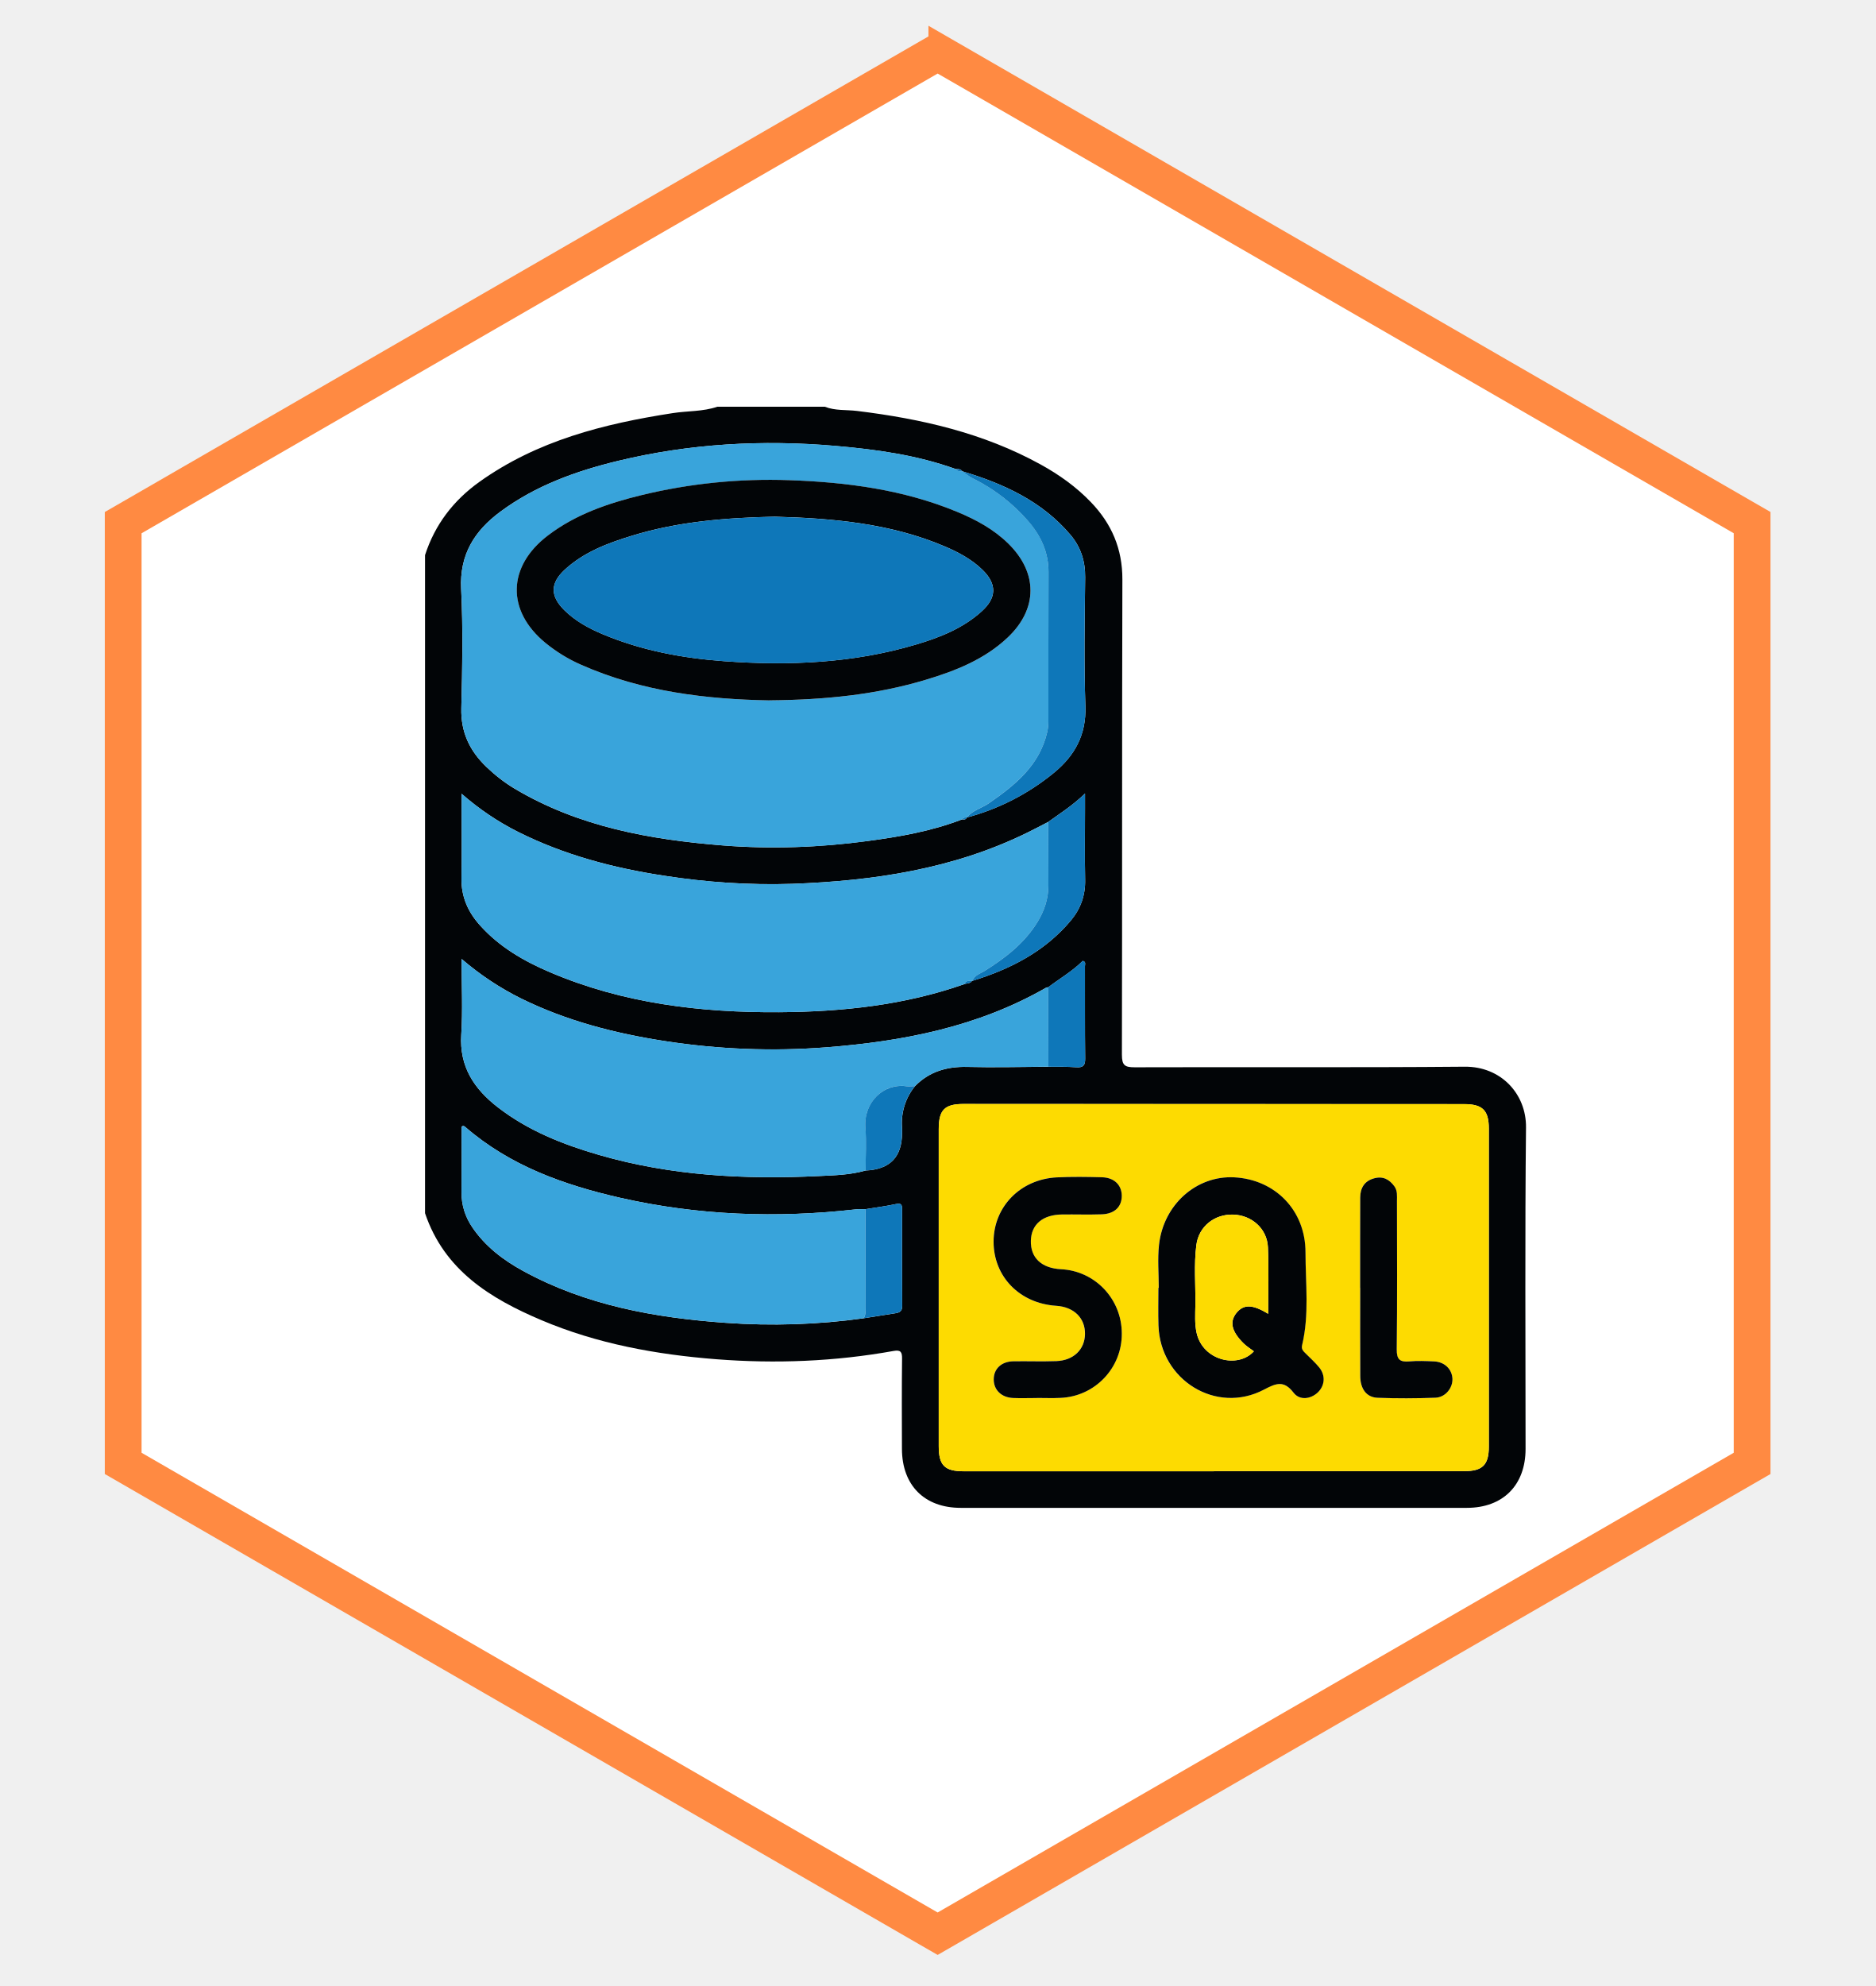
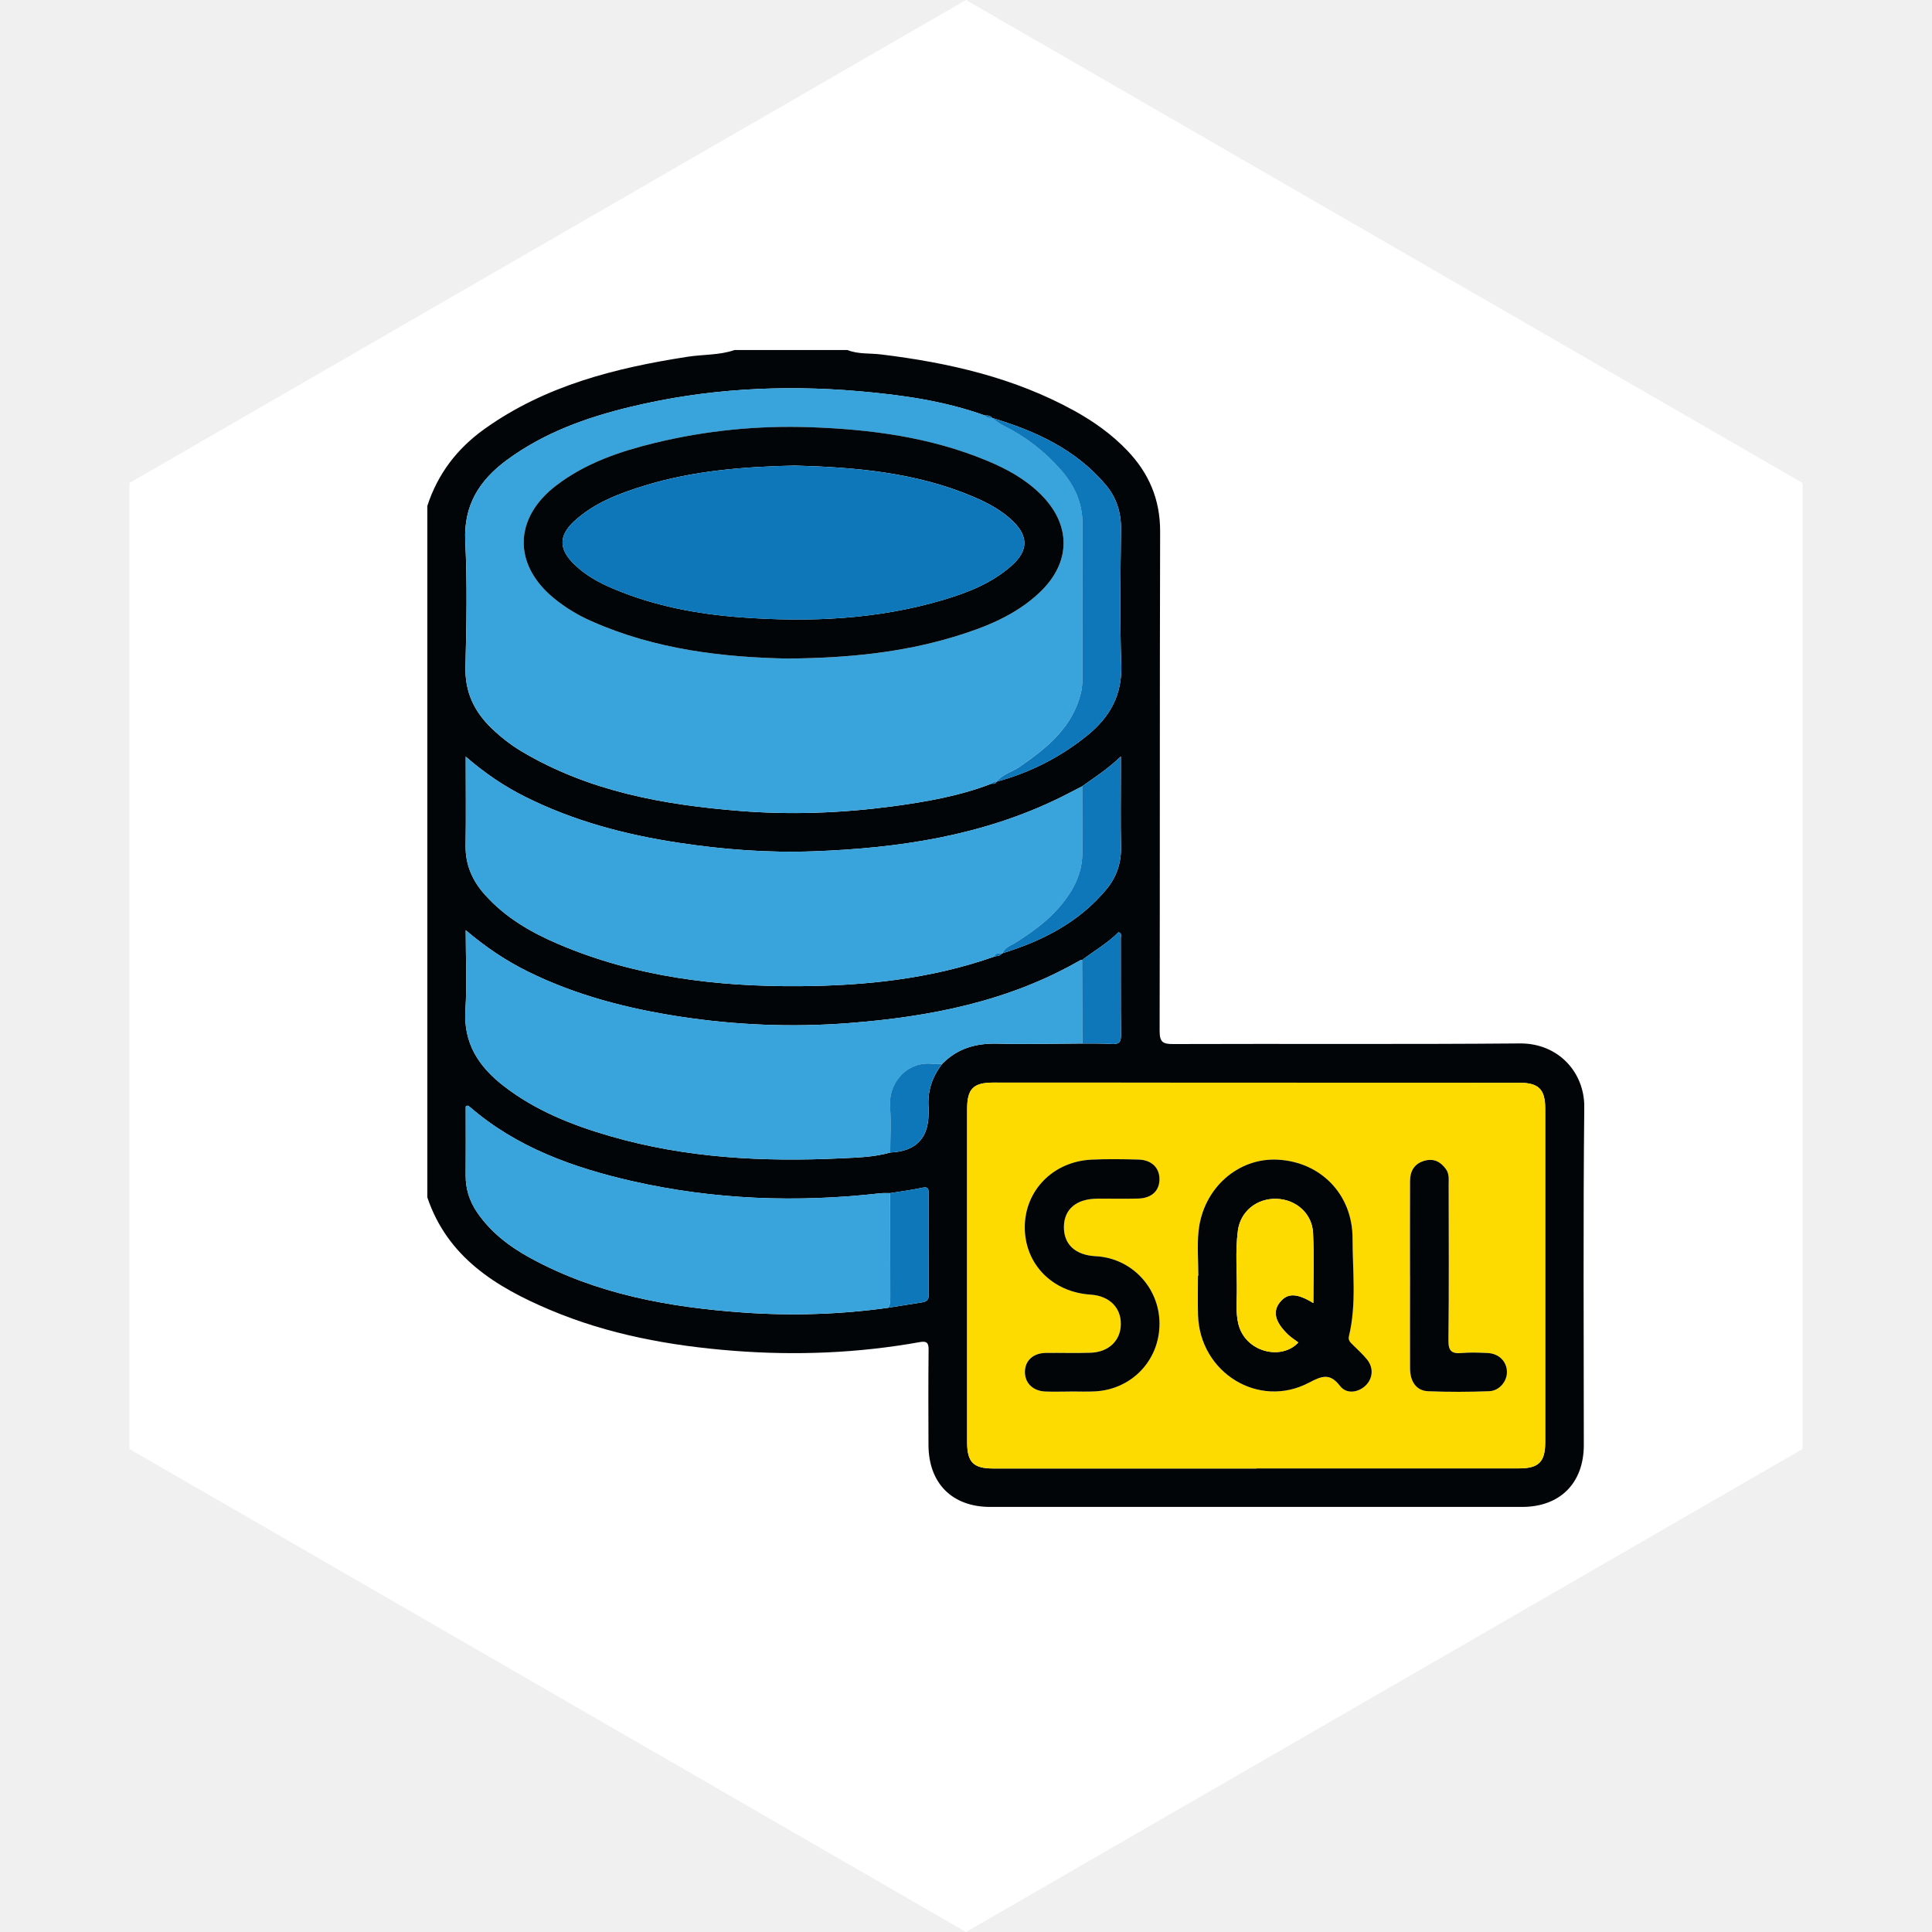
- <svg xmlns="http://www.w3.org/2000/svg" width="51" height="54" fill="none">
-   <path fill="#fff" stroke="#FF8A42" d="m25.75 1.567-.25-.144-.25.144-21.65 12.5-.25.144V39.79l.25.144 21.65 12.5.25.144.25-.144 21.65-12.5.25-.144V14.21l-.25-.144-21.65-12.5Z" />
-   <g clip-path="url(#a)">
-     <path fill="#020507" d="M22.432 11.059c.28.112.58.079.871.114 1.746.213 3.439.598 4.995 1.455.505.278.972.61 1.372 1.028.563.587.856 1.267.854 2.1-.013 4.306-.003 8.614-.013 12.921 0 .29.078.344.352.343 2.99-.01 5.981.01 8.971-.016.986-.009 1.676.74 1.667 1.65-.031 2.914-.012 5.828-.012 8.742 0 .986-.614 1.603-1.597 1.603H26.127c-.984 0-1.594-.61-1.598-1.601-.003-.82-.006-1.638.003-2.456.003-.18-.038-.243-.225-.21-1.6.288-3.21.352-4.828.226-1.634-.128-3.237-.419-4.754-1.062-1.394-.59-2.643-1.36-3.166-2.909V15.094c.268-.828.769-1.483 1.475-1.989 1.575-1.126 3.387-1.582 5.26-1.872.405-.063.821-.039 1.215-.174h2.923Zm3.86 11.17h-.002a6.28 6.28 0 0 0 2.364-1.21c.573-.467.89-1.036.864-1.815-.04-1.167-.019-2.338-.006-3.506.004-.442-.12-.825-.4-1.156-.779-.919-1.821-1.39-2.941-1.728h.001c-.046-.06-.11-.066-.178-.059-1.058-.382-2.163-.535-3.272-.63-1.987-.173-3.963-.064-5.906.405-1.144.276-2.245.67-3.207 1.382-.706.522-1.114 1.167-1.068 2.1.053 1.079.032 2.162.005 3.243-.017.655.229 1.165.686 1.602.234.223.485.42.76.585 1.746 1.04 3.682 1.388 5.669 1.546 1.314.105 2.625.054 3.93-.12.873-.116 1.741-.267 2.57-.587.052.006.104.011.13-.05v-.001Zm-2.805 13.615.862-.136c.112-.018.188-.05.187-.198a209.46 209.46 0 0 1-.003-2.629c0-.12-.02-.174-.163-.143-.275.059-.555.095-.832.14-.088 0-.176-.005-.262.005-2.152.244-4.291.166-6.405-.314-1.533-.348-2.998-.87-4.214-1.923-.028-.024-.06-.05-.104-.008 0 .59.004 1.183-.001 1.778-.003.352.098.668.294.957.353.52.84.89 1.381 1.185 1.713.937 3.585 1.273 5.504 1.41 1.255.09 2.51.05 3.757-.123Zm5.018-9c-.019.004-.04.003-.056.012-1.851 1.063-3.885 1.459-5.978 1.621a19.08 19.08 0 0 1-4.39-.17c-1.355-.209-2.672-.548-3.91-1.158a7.811 7.811 0 0 1-1.617-1.075c0 .722.033 1.394-.01 2.061-.054.863.345 1.467.985 1.965.825.641 1.777 1.019 2.768 1.305 1.955.566 3.958.67 5.975.572.423-.02.853-.03 1.267-.15.662-.028.993-.367.993-1.02 0-.048.003-.096 0-.144a1.588 1.588 0 0 1 .353-1.131c.39-.398.868-.535 1.419-.522.735.018 1.47-.001 2.207-.005.253.004.506-.003.757.014.19.013.247-.046.244-.24-.01-.836-.003-1.672-.006-2.508 0-.048.035-.12-.06-.144-.279.28-.625.479-.94.718v-.001Zm.002-4.495c-.189.097-.376.197-.567.29-2.018.992-4.185 1.313-6.4 1.393a18.699 18.699 0 0 1-3.49-.223c-1.375-.209-2.709-.563-3.96-1.189a7.304 7.304 0 0 1-1.537-1.038c0 .799.01 1.546-.003 2.294-.009.507.178.925.51 1.291.524.583 1.187.966 1.896 1.268 1.991.85 4.093 1.1 6.233 1.087 1.714-.011 3.41-.19 5.042-.765.069-.024.154-.01.202-.084l.014-.004c1.036-.32 1.977-.8 2.684-1.65.26-.314.39-.682.38-1.103-.013-.642-.003-1.284-.003-1.926v-.414c-.341.33-.679.541-1 .772v.001Zm4.506 17.655v-.002h6.807c.498 0 .67-.17.67-.665v-8.65c0-.495-.17-.665-.67-.665l-13.613-.004c-.519 0-.677.162-.677.684v8.621c0 .52.16.682.677.682h6.806v-.001Z" />
-     <path fill="#FDDB01" d="M33.013 40.004h-6.807c-.516 0-.677-.163-.677-.681V30.7c0-.522.158-.684.677-.684 4.538 0 9.076.002 13.613.004.5 0 .67.17.67.665v8.65c0 .495-.171.665-.67.665h-6.806v.002Zm-1.5-4.987H31.5c0 .34-.009.682.002 1.023.05 1.489 1.571 2.427 2.87 1.743.334-.175.542-.257.805.086.163.212.46.175.653-.004a.484.484 0 0 0 .046-.681c-.11-.136-.241-.254-.365-.378-.063-.062-.128-.117-.104-.222.201-.837.094-1.688.094-2.531 0-1.144-.824-1.984-1.938-2.041-1.026-.053-1.926.739-2.045 1.837-.042.385-.007.778-.007 1.168Zm-3.32 2.996v-.002c.214 0 .43.01.642-.002a1.74 1.74 0 0 0 1.672-1.754 1.742 1.742 0 0 0-1.65-1.744c-.533-.027-.836-.311-.825-.774.012-.444.323-.708.851-.715.36-.005.72.008 1.08-.004.351-.012.548-.211.542-.517-.006-.286-.208-.482-.54-.49-.408-.011-.818-.019-1.226.001-.988.05-1.717.798-1.72 1.745-.002.955.71 1.684 1.706 1.748.48.03.787.332.78.768-.006.42-.311.72-.78.735-.389.014-.778-.001-1.167.006-.324.005-.534.204-.535.49 0 .289.207.494.528.508.214.009.428.001.642.001Zm8.797-2.997c0 .798-.002 1.597 0 2.396.002.349.17.58.472.593.525.02 1.052.018 1.577-.002.27-.01.47-.266.459-.516-.012-.262-.214-.459-.5-.471-.223-.01-.448-.02-.671 0-.258.022-.348-.048-.344-.33.017-1.343.008-2.688.007-4.032 0-.135.017-.274-.07-.396-.136-.19-.31-.286-.551-.22-.266.073-.377.265-.378.522-.005.818-.002 1.637-.002 2.455h.001Z" />
-     <path fill="#39A4DB" d="M26.162 22.28c-.829.32-1.697.472-2.57.588a18.571 18.571 0 0 1-3.93.12c-1.986-.16-3.922-.505-5.668-1.547a4.246 4.246 0 0 1-.761-.585c-.458-.437-.703-.947-.687-1.602.028-1.08.049-2.164-.004-3.242-.046-.934.361-1.578 1.068-2.101.962-.71 2.063-1.106 3.207-1.382 1.944-.468 3.918-.578 5.906-.406 1.11.097 2.215.25 3.271.632.047.058.11.068.18.058h-.002c.095.065.184.143.287.194.575.284 1.072.67 1.495 1.149.35.397.564.853.561 1.4-.005 1.325 0 2.65-.002 3.975 0 .126-.003.25-.033.376-.21.908-.872 1.438-1.586 1.932-.197.137-.447.192-.603.39h.002c-.056-.014-.098.007-.13.05l-.002.002Zm-5.239-3.236c1.514-.014 2.902-.154 4.253-.56.814-.244 1.6-.554 2.229-1.15.826-.782.823-1.763.013-2.556-.396-.387-.871-.646-1.377-.855-1.465-.609-3.01-.812-4.578-.866-1.355-.046-2.7.088-4.018.407-.907.22-1.786.52-2.545 1.097-1.104.84-1.131 2.047-.063 2.923.295.243.62.437.967.592 1.666.739 3.432.938 5.119.968Z" />
-     <path fill="#39A4DB" d="M26.231 26.757c-1.632.575-3.328.753-5.042.765-2.14.014-4.241-.238-6.233-1.087-.71-.302-1.372-.685-1.896-1.268-.332-.367-.519-.784-.51-1.291.012-.748.003-1.495.003-2.294.492.427.993.766 1.537 1.038 1.252.626 2.585.98 3.96 1.19 1.157.175 2.32.264 3.49.222 2.215-.08 4.38-.4 6.4-1.392.191-.094.378-.194.567-.29l.005 1.724c0 .36-.107.688-.294.992-.355.58-.876.98-1.441 1.334-.12.075-.273.114-.329.269l-.014.004c-.081-.005-.166-.02-.202.084h-.001Z" />
-     <path fill="#39A4DB" d="M23.539 31.827c-.414.12-.844.13-1.267.15-2.018.097-4.02-.006-5.975-.572-.99-.286-1.943-.664-2.768-1.305-.64-.497-1.039-1.102-.984-1.965.042-.667.008-1.339.008-2.06.52.44 1.044.792 1.618 1.074 1.238.61 2.554.949 3.91 1.158 1.456.225 2.922.284 4.39.17 2.093-.162 4.127-.558 5.978-1.62.015-.01.037-.01.057-.013l.005 2.16c-.735.004-1.472.023-2.207.005-.551-.013-1.029.125-1.42.522-.077.002-.156.014-.231.003-.622-.086-1.171.436-1.116 1.13.03.385.004.774.004 1.162h-.002Z" />
-     <path fill="#39A4DB" d="M23.487 35.844a18.04 18.04 0 0 1-3.757.123c-1.919-.137-3.79-.473-5.504-1.41-.541-.296-1.028-.666-1.381-1.185a1.636 1.636 0 0 1-.294-.957c.006-.595.002-1.188.002-1.777.043-.043.075-.017.103.007 1.216 1.053 2.68 1.576 4.214 1.924 2.113.48 4.253.557 6.405.313.087-.01.174-.003.262-.005l.004 2.685c0 .098.002.196-.054.282Z" />
-     <path fill="#0E77B9" d="M26.29 22.231c.157-.199.406-.254.603-.39.714-.494 1.375-1.024 1.586-1.932.03-.127.033-.25.033-.376.002-1.325-.003-2.65.003-3.975.002-.547-.212-1.002-.562-1.4a4.82 4.82 0 0 0-1.495-1.15c-.102-.05-.191-.127-.287-.193 1.12.337 2.163.81 2.94 1.728.28.33.405.714.4 1.156-.012 1.17-.033 2.339.007 3.506.027.779-.291 1.347-.864 1.815-.701.573-1.49.975-2.364 1.211ZM26.447 26.669c.057-.155.209-.194.33-.269.564-.353 1.085-.753 1.44-1.333.187-.306.295-.633.294-.993l-.004-1.725c.321-.23.659-.442 1-.772v.414c0 .642-.01 1.283.004 1.925.01.422-.12.79-.381 1.104-.707.85-1.648 1.33-2.683 1.65v-.001ZM23.488 35.845c.056-.087.053-.184.053-.282-.002-.896-.003-1.79-.003-2.686.277-.045.557-.08.832-.14.145-.03.164.022.163.143-.003.877-.005 1.754.003 2.63.001.149-.075.18-.187.197l-.861.137ZM28.51 29.005l-.005-2.161c.316-.24.662-.438.941-.718.095.024.06.096.06.144.003.836-.004 1.672.006 2.508.003.194-.056.253-.244.24-.251-.017-.504-.01-.757-.013ZM23.54 31.827c0-.388.026-.777-.005-1.162-.054-.695.494-1.216 1.116-1.13.076.01.155-.002.232-.003a1.592 1.592 0 0 0-.353 1.131c.004.048 0 .097 0 .145 0 .652-.33.991-.992 1.019h.001Z" />
-     <path fill="#0E77B9" d="M26.172 12.815c-.068.01-.131 0-.178-.059.068-.007.132-.002.178.059ZM26.231 26.757c.036-.104.121-.089.202-.084-.047.075-.133.06-.202.084ZM26.161 22.28c.034-.042.075-.064.13-.05-.026.061-.077.056-.13.05Z" />
-     <path fill="#020507" d="M31.513 35.017c0-.39-.035-.783.007-1.168.12-1.098 1.02-1.89 2.046-1.837 1.113.058 1.939.898 1.938 2.041 0 .843.107 1.694-.094 2.53-.025.106.04.16.103.223.124.124.256.242.366.378.177.218.151.499-.046.682-.194.179-.49.215-.653.003-.264-.343-.471-.261-.805-.085-1.298.683-2.821-.256-2.87-1.744-.011-.34-.002-.682-.002-1.023h.01Zm2.976.706c0-.61.02-1.21-.007-1.809-.022-.506-.439-.873-.944-.889-.509-.015-.935.321-1.002.826-.07.541-.019 1.088-.027 1.633-.004.252-.022.507.033.756.167.755 1.122.981 1.558.502-.09-.069-.193-.13-.275-.21-.332-.326-.393-.592-.2-.831.194-.242.438-.24.864.022ZM28.194 38.013c-.214 0-.428.008-.642-.001-.32-.014-.528-.22-.527-.507 0-.287.21-.486.534-.491.39-.006.779.009 1.168-.005.468-.017.774-.315.78-.736.006-.436-.3-.736-.78-.768-.997-.064-1.708-.793-1.706-1.748.003-.947.731-1.694 1.72-1.744.407-.02.817-.014 1.226-.003.331.009.533.205.54.492.006.305-.19.503-.542.516-.36.012-.72 0-1.08.004-.528.006-.84.27-.85.715-.012.463.29.747.823.774.924.046 1.648.81 1.65 1.744a1.738 1.738 0 0 1-1.671 1.754c-.213.011-.428.002-.642.002v.002ZM36.99 35.016c0-.818-.001-1.637.002-2.455.002-.258.113-.45.379-.522.24-.066.414.029.552.22.086.121.068.261.068.396.002 1.344.01 2.688-.006 4.032-.003.281.086.352.344.33.221-.02.447-.01.671 0 .285.012.487.209.5.47.011.25-.189.506-.46.517-.524.02-1.051.022-1.576.002-.304-.012-.47-.244-.471-.593-.004-.799-.001-1.598-.001-2.397h-.001ZM20.923 19.044c-1.687-.03-3.453-.23-5.12-.969a4.206 4.206 0 0 1-.966-.591c-1.07-.876-1.041-2.083.063-2.924.758-.577 1.638-.876 2.545-1.097 1.319-.32 2.663-.454 4.018-.407 1.568.054 3.113.257 4.578.866.506.21.981.468 1.377.855.81.793.813 1.775-.013 2.557-.63.596-1.415.905-2.23 1.15-1.35.406-2.738.545-4.252.559Zm.124-4.995c-1.305.03-2.6.13-3.857.516-.662.203-1.308.444-1.829.923-.402.37-.4.719-.016 1.101.303.3.671.498 1.057.66 1.049.439 2.152.645 3.28.728 1.768.13 3.519.057 5.23-.452.645-.191 1.27-.438 1.78-.897.416-.372.423-.743.036-1.126-.296-.292-.656-.483-1.032-.644-1.486-.633-3.059-.767-4.648-.81l-.001.001Z" />
-     <path fill="#FDDB01" d="M34.489 35.723c-.426-.26-.67-.264-.865-.022-.192.24-.13.505.202.83.083.082.184.143.274.212-.436.479-1.391.253-1.557-.503-.055-.25-.038-.503-.034-.756.009-.544-.044-1.091.027-1.633.066-.504.493-.841 1.002-.825.505.015.922.382.945.889.025.598.006 1.198.006 1.81v-.002Z" />
-     <path fill="#0E77B9" d="M21.047 14.05c1.589.042 3.162.176 4.648.809.378.16.738.352 1.032.644.387.383.38.753-.035 1.126-.51.459-1.136.705-1.78.897-1.712.509-3.463.582-5.23.452-1.128-.083-2.232-.29-3.28-.729-.387-.161-.755-.358-1.057-.66-.384-.381-.387-.73.015-1.1.521-.48 1.167-.72 1.83-.923 1.257-.386 2.552-.486 3.856-.517h.001Z" />
+ <svg xmlns="http://www.w3.org/2000/svg" width="50" height="50" viewBox="0 0 50 50" fill="none">
+   <path d="M25 0L46.651 12.5V37.5L25 50L3.349 37.5V12.5L25 0Z" fill="white" />
+   <g clip-path="url(#clip0_34_1401)">
+     <path d="M21.932 9.059C22.212 9.171 22.513 9.137 22.803 9.173C24.549 9.386 26.242 9.771 27.798 10.628C28.303 10.906 28.77 11.238 29.17 11.656C29.733 12.243 30.026 12.923 30.024 13.755C30.011 18.062 30.021 22.37 30.011 26.677C30.011 26.967 30.089 27.021 30.363 27.02C33.353 27.009 36.344 27.03 39.334 27.004C40.32 26.995 41.01 27.744 41.001 28.655C40.97 31.568 40.989 34.482 40.989 37.396C40.989 38.382 40.374 38.999 39.392 38.999C34.804 38.999 30.216 38.999 25.627 38.999C24.643 38.999 24.033 38.389 24.029 37.398C24.026 36.579 24.023 35.76 24.032 34.942C24.035 34.762 23.994 34.699 23.807 34.733C22.207 35.02 20.597 35.084 18.979 34.958C17.345 34.83 15.742 34.539 14.225 33.896C12.831 33.306 11.582 32.536 11.059 30.988V13.094C11.327 12.266 11.828 11.611 12.534 11.105C14.109 9.979 15.921 9.523 17.794 9.233C18.199 9.17 18.615 9.195 19.009 9.059H21.932ZM25.792 20.23H25.79C26.663 19.994 27.453 19.592 28.154 19.02C28.727 18.552 29.044 17.983 29.018 17.204C28.978 16.037 28.999 14.866 29.012 13.698C29.016 13.256 28.892 12.873 28.611 12.542C27.833 11.623 26.791 11.152 25.671 10.814H25.672C25.626 10.753 25.562 10.748 25.494 10.755C24.436 10.373 23.331 10.22 22.222 10.124C20.235 9.952 18.259 10.061 16.316 10.53C15.172 10.806 14.071 11.201 13.109 11.912C12.403 12.434 11.995 13.079 12.041 14.012C12.094 15.091 12.073 16.174 12.046 17.255C12.029 17.91 12.274 18.42 12.732 18.857C12.966 19.08 13.217 19.277 13.493 19.442C15.238 20.483 17.174 20.83 19.161 20.988C20.475 21.093 21.786 21.042 23.091 20.869C23.965 20.752 24.832 20.601 25.661 20.281C25.713 20.287 25.765 20.292 25.791 20.23L25.792 20.23ZM22.988 33.844C23.275 33.799 23.561 33.754 23.849 33.708C23.961 33.69 24.037 33.659 24.035 33.51C24.028 32.634 24.03 31.757 24.033 30.881C24.033 30.76 24.014 30.707 23.87 30.738C23.595 30.797 23.316 30.833 23.038 30.878C22.95 30.879 22.862 30.873 22.776 30.883C20.624 31.127 18.485 31.049 16.371 30.57C14.838 30.221 13.373 29.698 12.157 28.646C12.129 28.622 12.097 28.596 12.053 28.638C12.053 29.227 12.057 29.821 12.052 30.416C12.049 30.768 12.15 31.084 12.346 31.373C12.699 31.892 13.186 32.263 13.727 32.558C15.441 33.495 17.312 33.831 19.231 33.968C20.486 34.058 21.74 34.019 22.988 33.845L22.988 33.844ZM28.005 24.844C27.986 24.848 27.965 24.847 27.949 24.856C26.098 25.919 24.064 26.315 21.971 26.477C20.503 26.591 19.037 26.531 17.58 26.307C16.226 26.098 14.909 25.759 13.671 25.149C13.098 24.867 12.573 24.515 12.053 24.074C12.053 24.796 12.087 25.468 12.045 26.135C11.99 26.998 12.389 27.602 13.029 28.1C13.854 28.741 14.806 29.119 15.797 29.405C17.752 29.971 19.755 30.074 21.772 29.977C22.195 29.957 22.625 29.946 23.039 29.827C23.701 29.799 24.032 29.46 24.032 28.808C24.032 28.759 24.035 28.711 24.032 28.663C23.998 28.239 24.126 27.866 24.385 27.532C24.776 27.134 25.253 26.997 25.804 27.01C26.539 27.028 27.275 27.009 28.011 27.006C28.264 27.009 28.517 27.002 28.768 27.019C28.957 27.032 29.015 26.973 29.012 26.779C29.002 25.943 29.009 25.107 29.006 24.271C29.006 24.223 29.041 24.151 28.946 24.127C28.667 24.407 28.321 24.605 28.005 24.845V24.844ZM28.007 20.349C27.818 20.446 27.631 20.546 27.441 20.64C25.422 21.631 23.255 21.952 21.039 22.032C19.871 22.074 18.707 21.985 17.551 21.809C16.174 21.6 14.841 21.246 13.59 20.62C13.046 20.348 12.546 20.009 12.053 19.582C12.053 20.381 12.062 21.128 12.05 21.876C12.041 22.383 12.228 22.801 12.56 23.167C13.084 23.75 13.747 24.133 14.456 24.435C16.447 25.284 18.549 25.536 20.689 25.522C22.403 25.511 24.099 25.332 25.731 24.757C25.8 24.733 25.885 24.748 25.933 24.673L25.947 24.669C26.983 24.348 27.924 23.869 28.631 23.019C28.892 22.705 29.021 22.337 29.012 21.916C28.998 21.274 29.008 20.632 29.008 19.99C29.008 19.871 29.008 19.753 29.008 19.576C28.666 19.906 28.329 20.117 28.007 20.348V20.349ZM32.514 38.004V38.002C34.782 38.002 37.052 38.002 39.32 38.002C39.818 38.002 39.989 37.832 39.99 37.337C39.99 34.454 39.99 31.57 39.99 28.687C39.99 28.192 39.82 28.022 39.32 28.022C34.782 28.02 30.244 28.019 25.707 28.018C25.188 28.018 25.03 28.18 25.03 28.702C25.03 31.576 25.03 34.449 25.03 37.323C25.03 37.842 25.191 38.005 25.707 38.005C27.975 38.005 30.245 38.005 32.514 38.005V38.004Z" fill="#020507" />
+     <path d="M32.513 38.004C30.244 38.004 27.975 38.004 25.706 38.004C25.19 38.004 25.029 37.841 25.029 37.323C25.029 34.449 25.029 31.575 25.029 28.701C25.029 28.179 25.187 28.017 25.706 28.017C30.244 28.017 34.782 28.019 39.319 28.021C39.818 28.021 39.989 28.191 39.989 28.686C39.989 31.57 39.989 34.453 39.989 37.337C39.989 37.831 39.818 38.001 39.319 38.001C37.051 38.001 34.781 38.001 32.513 38.001V38.003V38.004ZM31.012 33.017C31.012 33.017 31.006 33.017 31.002 33.017C31.002 33.358 30.992 33.699 31.003 34.04C31.052 35.529 32.574 36.467 33.874 35.784C34.207 35.608 34.415 35.526 34.678 35.869C34.842 36.081 35.138 36.045 35.331 35.866C35.529 35.683 35.554 35.402 35.377 35.184C35.267 35.048 35.136 34.93 35.012 34.806C34.949 34.744 34.884 34.689 34.909 34.584C35.109 33.747 35.002 32.896 35.002 32.053C35.002 30.909 34.178 30.07 33.064 30.012C32.038 29.959 31.138 30.751 31.019 31.849C30.977 32.234 31.012 32.627 31.012 33.017H31.012ZM27.694 36.013C27.694 36.013 27.694 36.012 27.694 36.011C27.907 36.011 28.122 36.02 28.335 36.009C29.289 35.959 30.008 35.202 30.007 34.255C30.005 33.323 29.281 32.557 28.357 32.511C27.824 32.484 27.521 32.2 27.533 31.737C27.544 31.293 27.855 31.029 28.383 31.022C28.743 31.017 29.104 31.03 29.463 31.018C29.814 31.006 30.011 30.807 30.005 30.502C29.999 30.215 29.797 30.019 29.465 30.01C29.057 30 28.647 29.992 28.239 30.012C27.251 30.062 26.522 30.81 26.52 31.757C26.517 32.712 27.23 33.441 28.225 33.505C28.706 33.536 29.012 33.837 29.006 34.273C28.999 34.694 28.694 34.992 28.225 35.009C27.836 35.022 27.447 35.007 27.058 35.014C26.734 35.02 26.524 35.218 26.524 35.505C26.524 35.793 26.73 35.998 27.051 36.012C27.265 36.021 27.479 36.013 27.693 36.013H27.694ZM36.49 33.016C36.49 33.814 36.488 34.613 36.491 35.412C36.492 35.761 36.66 35.993 36.962 36.005C37.487 36.025 38.014 36.023 38.539 36.003C38.809 35.992 39.009 35.737 38.998 35.487C38.986 35.225 38.784 35.028 38.499 35.016C38.275 35.006 38.05 34.996 37.827 35.016C37.569 35.038 37.48 34.968 37.483 34.687C37.5 33.343 37.491 31.998 37.49 30.654C37.49 30.52 37.508 30.38 37.421 30.259C37.284 30.067 37.109 29.972 36.869 30.038C36.603 30.111 36.492 30.303 36.491 30.56C36.486 31.378 36.489 32.197 36.489 33.015L36.49 33.016Z" fill="#FDDB01" />
+     <path d="M25.662 20.28C24.833 20.6 23.965 20.752 23.091 20.868C21.786 21.041 20.475 21.092 19.162 20.988C17.176 20.829 15.24 20.483 13.494 19.441C13.217 19.277 12.966 19.079 12.733 18.856C12.274 18.419 12.03 17.909 12.046 17.254C12.074 16.173 12.095 15.09 12.042 14.012C11.996 13.078 12.403 12.434 13.11 11.911C14.072 11.201 15.173 10.805 16.317 10.529C18.26 10.061 20.235 9.951 22.223 10.123C23.333 10.22 24.438 10.373 25.494 10.755C25.541 10.813 25.604 10.823 25.673 10.813H25.672C25.767 10.878 25.856 10.956 25.959 11.007C26.534 11.291 27.031 11.677 27.454 12.155C27.804 12.553 28.018 13.009 28.015 13.556C28.01 14.881 28.015 16.206 28.013 17.531C28.013 17.657 28.01 17.78 27.98 17.907C27.769 18.815 27.108 19.345 26.394 19.839C26.196 19.976 25.947 20.031 25.791 20.23L25.793 20.229C25.737 20.215 25.695 20.236 25.662 20.28L25.662 20.28ZM20.423 17.044C21.937 17.03 23.325 16.89 24.676 16.484C25.49 16.24 26.275 15.931 26.905 15.334C27.731 14.552 27.728 13.571 26.918 12.778C26.522 12.391 26.047 12.132 25.541 11.923C24.076 11.314 22.531 11.111 20.963 11.057C19.608 11.011 18.263 11.145 16.945 11.464C16.038 11.684 15.159 11.984 14.4 12.561C13.296 13.402 13.269 14.608 14.337 15.484C14.632 15.727 14.956 15.921 15.304 16.076C16.97 16.815 18.736 17.014 20.423 17.044V17.044Z" fill="#39A4DB" />
+     <path d="M25.731 24.757C24.099 25.332 22.403 25.51 20.689 25.522C18.549 25.536 16.448 25.284 14.456 24.435C13.746 24.133 13.084 23.75 12.559 23.167C12.228 22.8 12.041 22.383 12.05 21.876C12.062 21.128 12.053 20.381 12.053 19.582C12.546 20.009 13.046 20.348 13.59 20.62C14.841 21.246 16.174 21.599 17.551 21.809C18.707 21.985 19.871 22.074 21.039 22.032C23.255 21.952 25.421 21.631 27.44 20.64C27.631 20.546 27.818 20.446 28.007 20.349C28.009 20.924 28.011 21.499 28.012 22.074C28.013 22.434 27.905 22.762 27.718 23.066C27.363 23.647 26.842 24.047 26.277 24.4C26.157 24.475 26.004 24.514 25.948 24.669L25.934 24.673C25.853 24.668 25.768 24.653 25.732 24.757H25.731Z" fill="#39A4DB" />
+     <path d="M23.039 29.827C22.625 29.946 22.195 29.957 21.772 29.977C19.754 30.074 17.752 29.971 15.797 29.405C14.806 29.119 13.854 28.741 13.029 28.1C12.389 27.603 11.99 26.998 12.045 26.135C12.087 25.468 12.053 24.796 12.053 24.074C12.573 24.515 13.098 24.867 13.671 25.149C14.909 25.759 16.225 26.098 17.58 26.307C19.037 26.532 20.503 26.591 21.971 26.477C24.064 26.315 26.098 25.919 27.949 24.856C27.965 24.847 27.986 24.848 28.006 24.844C28.007 25.564 28.01 26.284 28.011 27.005C27.276 27.008 26.539 27.027 25.804 27.009C25.253 26.996 24.775 27.134 24.385 27.531C24.307 27.533 24.228 27.544 24.153 27.534C23.531 27.448 22.982 27.97 23.037 28.664C23.066 29.049 23.041 29.438 23.041 29.826L23.039 29.827Z" fill="#39A4DB" />
+     <path d="M22.988 33.845C21.74 34.017 20.486 34.056 19.23 33.967C17.312 33.831 15.441 33.494 13.726 32.557C13.185 32.261 12.698 31.891 12.345 31.372C12.149 31.084 12.048 30.767 12.051 30.415C12.057 29.82 12.053 29.227 12.053 28.637C12.096 28.595 12.128 28.621 12.156 28.645C13.373 29.698 14.837 30.221 16.37 30.569C18.483 31.049 20.623 31.126 22.775 30.882C22.862 30.872 22.949 30.879 23.037 30.877C23.038 31.773 23.039 32.667 23.041 33.562C23.041 33.66 23.043 33.758 22.987 33.845H22.988Z" fill="#39A4DB" />
+     <path d="M25.79 20.231C25.947 20.032 26.196 19.977 26.393 19.841C27.107 19.347 27.768 18.816 27.979 17.909C28.009 17.782 28.012 17.659 28.012 17.533C28.014 16.208 28.009 14.883 28.014 13.558C28.017 13.011 27.803 12.555 27.453 12.157C27.031 11.677 26.533 11.293 25.958 11.009C25.856 10.958 25.767 10.88 25.671 10.815C26.791 11.152 27.834 11.624 28.611 12.543C28.891 12.873 29.016 13.257 29.012 13.699C28.998 14.868 28.978 16.038 29.018 17.205C29.044 17.984 28.727 18.552 28.154 19.02C27.453 19.593 26.663 19.994 25.79 20.231Z" fill="#0E77B9" />
+     <path d="M25.947 24.669C26.004 24.514 26.156 24.475 26.276 24.4C26.841 24.047 27.362 23.647 27.718 23.066C27.904 22.761 28.012 22.434 28.011 22.074C28.01 21.499 28.008 20.924 28.007 20.349C28.328 20.118 28.666 19.907 29.007 19.576C29.007 19.754 29.007 19.872 29.007 19.991C29.007 20.633 28.996 21.274 29.011 21.916C29.02 22.337 28.891 22.705 28.63 23.02C27.923 23.869 26.982 24.349 25.947 24.669L25.947 24.669Z" fill="#0E77B9" />
+     <path d="M22.988 33.844C23.044 33.758 23.041 33.661 23.041 33.562C23.039 32.667 23.038 31.773 23.038 30.877C23.316 30.832 23.595 30.796 23.87 30.738C24.014 30.706 24.034 30.759 24.033 30.881C24.03 31.757 24.028 32.634 24.035 33.509C24.037 33.659 23.961 33.689 23.849 33.707C23.561 33.752 23.275 33.798 22.988 33.844V33.844Z" fill="#0E77B9" />
+     <path d="M28.011 27.005C28.009 26.284 28.007 25.564 28.005 24.844C28.321 24.605 28.667 24.406 28.946 24.126C29.041 24.15 29.006 24.222 29.006 24.27C29.009 25.106 29.002 25.942 29.012 26.778C29.015 26.972 28.956 27.031 28.768 27.018C28.517 27.001 28.264 27.008 28.011 27.005H28.011Z" fill="#0E77B9" />
+     <path d="M23.039 29.826C23.039 29.439 23.066 29.05 23.035 28.665C22.981 27.97 23.529 27.448 24.151 27.534C24.227 27.544 24.306 27.533 24.383 27.532C24.125 27.866 23.997 28.239 24.03 28.663C24.034 28.711 24.03 28.76 24.03 28.808C24.03 29.46 23.699 29.799 23.038 29.826H23.039Z" fill="#0E77B9" />
+     <path d="M25.672 10.815C25.604 10.824 25.54 10.815 25.494 10.756C25.561 10.749 25.626 10.754 25.672 10.815Z" fill="#0E77B9" />
+     <path d="M25.731 24.757C25.767 24.653 25.852 24.668 25.933 24.673C25.886 24.748 25.8 24.733 25.731 24.757Z" fill="#0E77B9" />
+     <path d="M25.662 20.28C25.695 20.238 25.736 20.216 25.792 20.23C25.765 20.291 25.714 20.286 25.662 20.28Z" fill="#0E77B9" />
+     <path d="M31.013 33.017C31.013 32.627 30.978 32.234 31.02 31.849C31.14 30.751 32.039 29.959 33.066 30.012C34.179 30.07 35.005 30.909 35.004 32.053C35.004 32.896 35.111 33.747 34.91 34.584C34.885 34.689 34.951 34.744 35.013 34.806C35.137 34.93 35.269 35.048 35.379 35.184C35.556 35.402 35.53 35.683 35.333 35.866C35.139 36.044 34.843 36.081 34.68 35.869C34.417 35.526 34.209 35.608 33.875 35.784C32.577 36.467 31.054 35.528 31.005 34.04C30.994 33.699 31.003 33.358 31.003 33.017C31.007 33.017 31.01 33.017 31.014 33.017H31.013ZM33.989 33.724C33.989 33.112 34.009 32.513 33.982 31.914C33.961 31.408 33.544 31.041 33.038 31.025C32.529 31.009 32.103 31.346 32.036 31.851C31.965 32.392 32.018 32.939 32.009 33.484C32.005 33.736 31.987 33.991 32.043 34.24C32.209 34.995 33.164 35.221 33.6 34.742C33.509 34.673 33.408 34.612 33.326 34.531C32.993 34.206 32.932 33.94 33.124 33.701C33.319 33.459 33.563 33.462 33.989 33.723V33.724Z" fill="#020507" />
+     <path d="M27.694 36.013C27.48 36.013 27.265 36.021 27.052 36.012C26.731 35.998 26.524 35.793 26.525 35.505C26.525 35.218 26.735 35.02 27.059 35.014C27.448 35.008 27.838 35.023 28.227 35.009C28.695 34.992 29.001 34.694 29.007 34.273C29.013 33.837 28.707 33.537 28.227 33.505C27.23 33.441 26.519 32.712 26.521 31.757C26.524 30.81 27.252 30.062 28.241 30.012C28.649 29.992 29.059 29.999 29.467 30.01C29.798 30.019 30 30.215 30.007 30.502C30.013 30.807 29.816 31.006 29.465 31.018C29.105 31.03 28.745 31.018 28.385 31.022C27.857 31.028 27.545 31.292 27.534 31.737C27.523 32.2 27.826 32.484 28.358 32.511C29.282 32.557 30.006 33.322 30.008 34.255C30.01 35.202 29.291 35.96 28.337 36.009C28.124 36.02 27.909 36.011 27.695 36.011C27.695 36.011 27.695 36.013 27.695 36.013H27.694Z" fill="#020507" />
+     <path d="M36.491 33.016C36.491 32.198 36.489 31.379 36.492 30.561C36.494 30.303 36.605 30.112 36.87 30.039C37.11 29.973 37.285 30.068 37.422 30.259C37.509 30.381 37.491 30.52 37.491 30.655C37.493 31.999 37.501 33.343 37.485 34.688C37.482 34.968 37.571 35.039 37.829 35.016C38.05 34.997 38.276 35.006 38.5 35.016C38.785 35.029 38.987 35.226 38.999 35.487C39.011 35.737 38.811 35.993 38.541 36.004C38.016 36.024 37.489 36.026 36.964 36.005C36.66 35.994 36.493 35.762 36.492 35.413C36.489 34.614 36.492 33.815 36.492 33.016L36.491 33.016Z" fill="#020507" />
+     <path d="M20.423 17.044C18.736 17.014 16.97 16.815 15.304 16.075C14.956 15.921 14.633 15.726 14.337 15.484C13.268 14.608 13.296 13.401 14.4 12.56C15.159 11.983 16.038 11.684 16.945 11.463C18.264 11.143 19.608 11.009 20.963 11.056C22.531 11.11 24.076 11.313 25.541 11.922C26.047 12.131 26.522 12.39 26.918 12.777C27.729 13.57 27.731 14.552 26.905 15.334C26.275 15.93 25.49 16.239 24.676 16.484C23.325 16.89 21.937 17.029 20.423 17.043V17.044ZM20.547 12.049C19.242 12.08 17.947 12.179 16.69 12.565C16.028 12.768 15.382 13.009 14.861 13.488C14.459 13.859 14.461 14.207 14.845 14.589C15.148 14.89 15.516 15.088 15.902 15.248C16.951 15.688 18.054 15.894 19.183 15.977C20.95 16.107 22.701 16.034 24.412 15.525C25.057 15.334 25.682 15.087 26.192 14.628C26.608 14.255 26.615 13.885 26.228 13.502C25.933 13.21 25.572 13.019 25.196 12.858C23.71 12.225 22.137 12.091 20.548 12.048L20.547 12.049Z" fill="#020507" />
+     <path d="M33.989 33.723C33.563 33.462 33.319 33.459 33.124 33.702C32.932 33.941 32.993 34.206 33.326 34.532C33.408 34.613 33.51 34.674 33.6 34.743C33.164 35.222 32.209 34.996 32.043 34.241C31.988 33.991 32.005 33.737 32.009 33.484C32.018 32.94 31.965 32.393 32.036 31.852C32.102 31.347 32.529 31.01 33.038 31.026C33.543 31.041 33.96 31.409 33.982 31.915C34.008 32.513 33.989 33.113 33.989 33.724V33.723Z" fill="#FDDB01" />
+     <path d="M20.547 12.049C22.136 12.092 23.709 12.226 25.195 12.859C25.572 13.019 25.932 13.211 26.227 13.503C26.614 13.886 26.607 14.256 26.192 14.629C25.681 15.088 25.056 15.334 24.411 15.526C22.7 16.034 20.949 16.108 19.182 15.978C18.053 15.895 16.95 15.688 15.901 15.249C15.515 15.088 15.147 14.891 14.845 14.59C14.461 14.208 14.458 13.859 14.86 13.489C15.381 13.009 16.027 12.77 16.689 12.566C17.947 12.18 19.242 12.08 20.546 12.049H20.547Z" fill="#0E77B9" />
  </g>
  <defs>
-     <clipPath id="a">
-       <path fill="#fff" d="M11.5 11h30v30h-30z" />
+     <clipPath id="clip0_34_1401">
+       <rect width="30" height="30" fill="white" transform="translate(11 9)" />
    </clipPath>
  </defs>
</svg>
